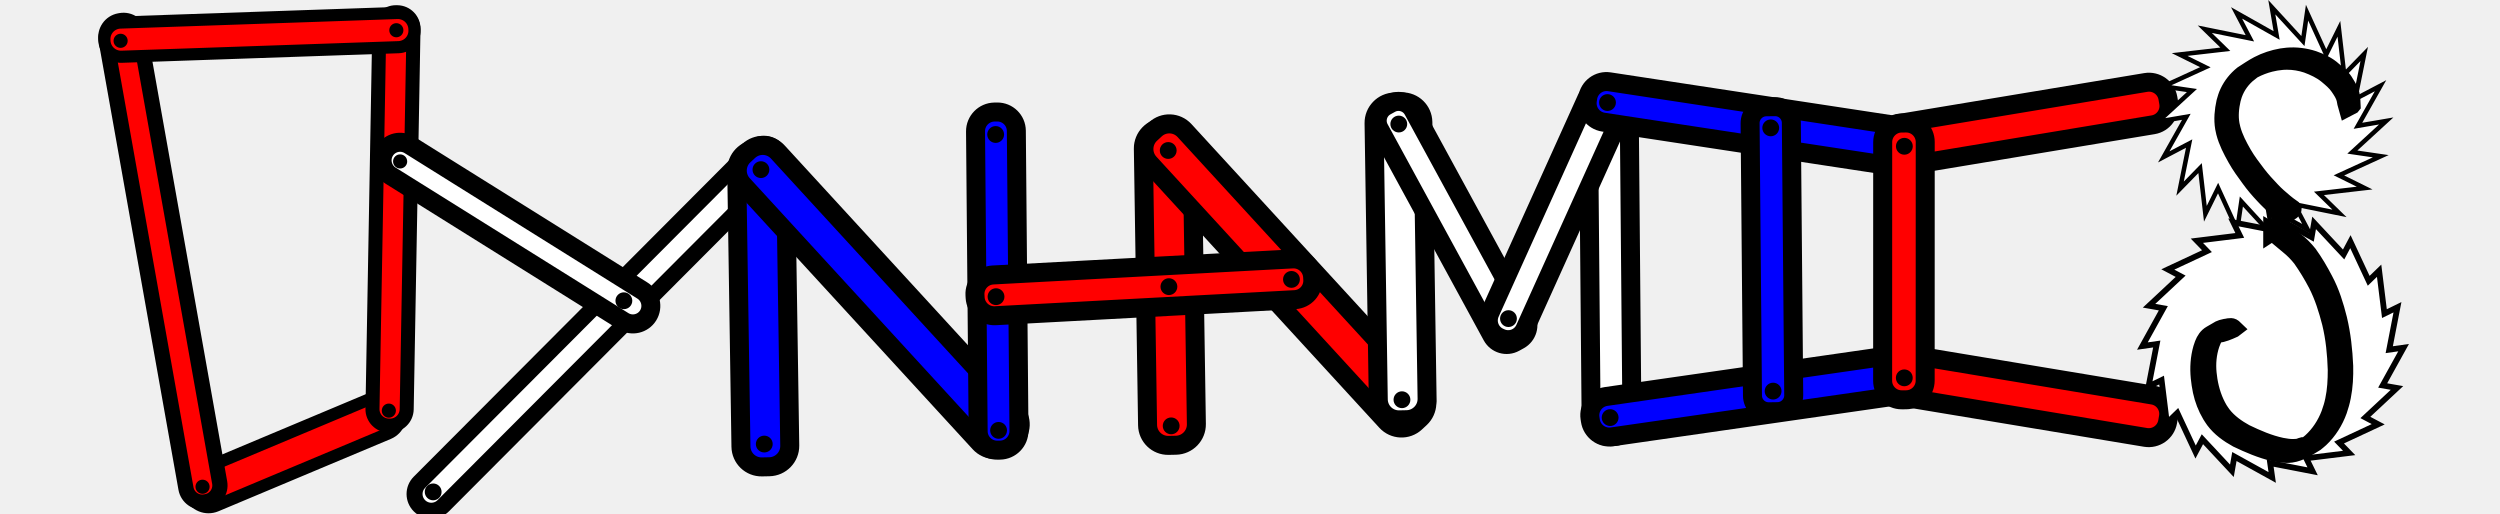
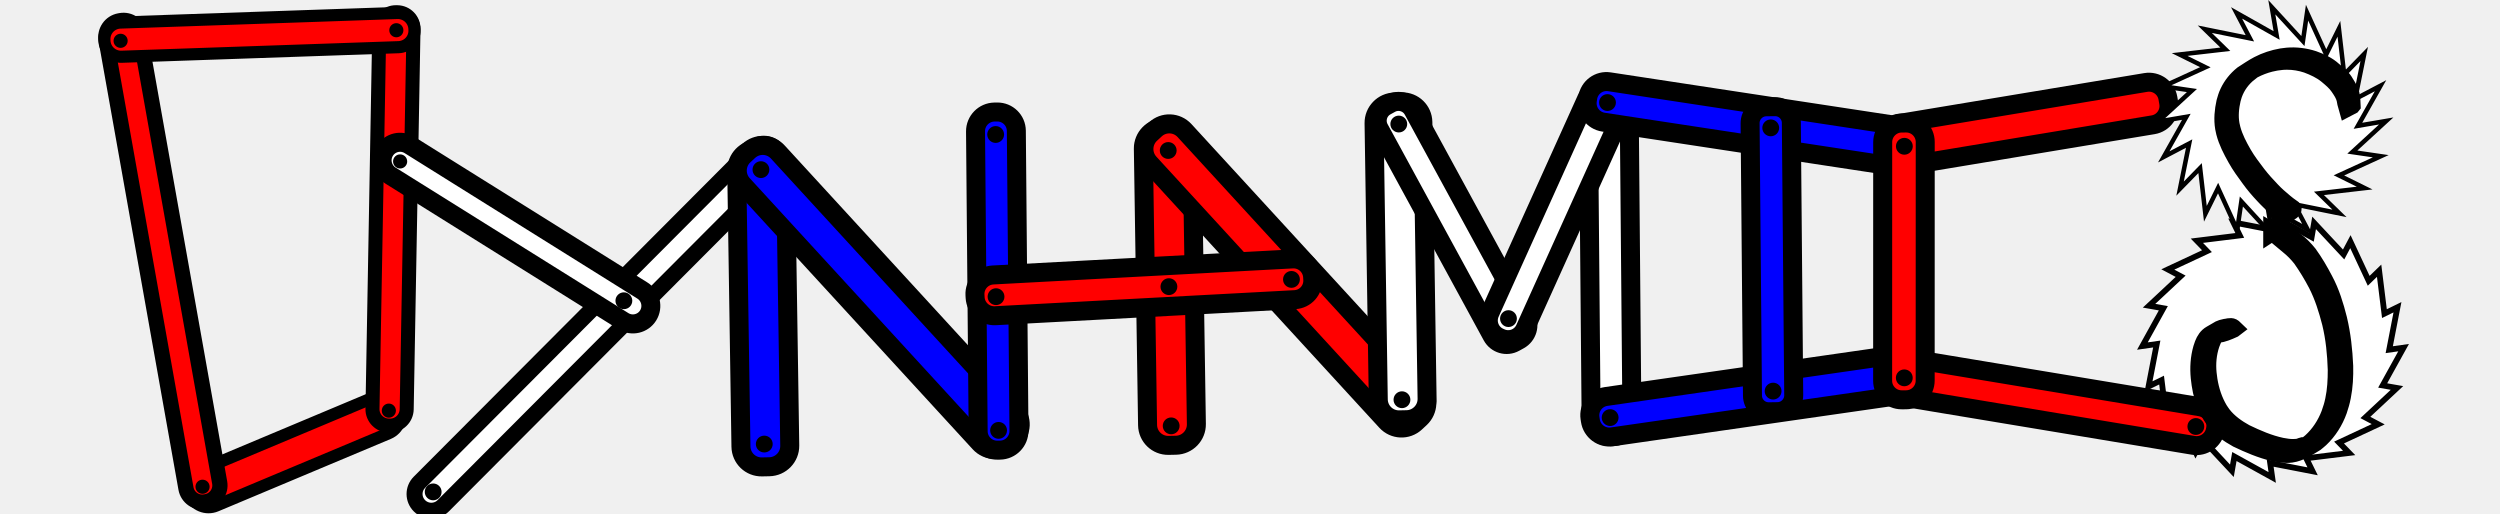
<svg xmlns="http://www.w3.org/2000/svg" width="492" height="101" viewBox="0 0 130.175 26.723" version="1.1" id="svg8">
  <defs id="defs2" />
  <g id="layer1">
    <rect style="fill:#ff0000;fill-opacity:1;stroke:#000000;stroke-width:0.632;stroke-opacity:1" id="rect833-3-6-7" width="11.76" height="2.021" x="-0.983" y="26.613" ry="1.011" transform="matrix(0.9220884,-0.3869794,0.3919545,0.9199846,0,0)" />
    <rect style="fill:#ff0000;fill-opacity:1;stroke:#000000;stroke-width:0.794;stroke-opacity:1" id="rect833" width="25.444" height="1.782" x="-27.602" y="5.073" ry="0.861" transform="rotate(-100.0987)" />
    <rect style="fill:#ff0000;fill-opacity:1;stroke:#000000;stroke-width:0.73;stroke-opacity:1" id="rect833-3" width="21.529" height="1.782" x="-21.901" y="19.772" ry="0.861" transform="matrix(0.01785806,-0.9998405,0.9999183,0.01278583,0,0)" />
    <rect style="fill:#ff0000;fill-opacity:1;stroke:#000000;stroke-width:0.632;stroke-opacity:1" id="rect833-3-6" width="16.154" height="1.782" x="5.349" y="1.39" ry="0.861" transform="matrix(0.9994035,-0.03453566,0.03993352,0.9992023,0,0)" />
    <rect style="fill:#ffffff;fill-opacity:1;stroke:#000000;stroke-width:0.831;stroke-opacity:1" id="rect833-3-6-5" width="26.272" height="1.741" x="-3.413" y="33.197" ry="0.87" transform="matrix(0.7060647,-0.7081473,0.7119509,0.7022293,0,0)" />
    <rect style="fill:#ffffff;fill-opacity:1;stroke:#000000;stroke-width:0.989;stroke-opacity:1" id="rect833-3-6-5-3" width="16.171" height="1.877" x="-37.345" y="3.025" ry="0.939" transform="matrix(-0.8479543,-0.5300693,0.5254813,-0.8508052,0,0)" />
    <rect style="fill:#0000ff;fill-opacity:1;stroke:#000000;stroke-width:0.989;stroke-opacity:1" id="rect833-3-6-5-3-5" width="16.552" height="2.542" x="-25.127" y="38.222" ry="1.079" transform="matrix(-0.01526345,-0.9998835,0.9997865,-0.02066419,0,0)" />
    <rect style="fill:#0000ff;fill-opacity:1;stroke:#000000;stroke-width:0.989;stroke-opacity:1" id="rect833-3-6-5-3-5-6" width="20.404" height="2.493" x="-52.677" y="21.998" ry="1.079" transform="matrix(-0.6760797,-0.7368285,0.7331659,-0.6800499,0,0)" />
    <rect style="fill:#0000ff;fill-opacity:1;stroke:#000000;stroke-width:0.989;stroke-opacity:1" id="rect833-3-6-5-3-5-6-2" width="17.607" height="2.125" x="6.566" y="-52.86" ry="0.994" transform="matrix(0.00874307,0.9999618,-0.9999,0.01414434,0,0)" />
    <rect style="fill:#ff0000;fill-opacity:1;stroke:#000000;stroke-width:0.989;stroke-opacity:1" id="rect833-3-6-5-3-5-9" width="16.552" height="2.542" x="-24.444" y="59.41" ry="1.079" transform="matrix(-0.01526345,-0.9998835,0.9997865,-0.02066419,0,0)" />
    <rect style="fill:#ff0000;fill-opacity:1;stroke:#000000;stroke-width:0.989;stroke-opacity:1" id="rect833-3-6-5-3-5-6-1" width="20.404" height="2.493" x="-66.254" y="38.357" ry="1.079" transform="matrix(-0.6760797,-0.7368285,0.7331659,-0.6800499,0,0)" />
    <rect style="fill:#ff0000;fill-opacity:1;stroke:#000000;stroke-width:0.989;stroke-opacity:1" id="rect833-3-6-5-3-5-6-2-2" width="17.607" height="2.125" x="-67.381" y="-19.191" ry="0.994" transform="matrix(-0.9985658,0.05353761,-0.05893069,-0.9982621,0,0)" />
    <rect style="fill:#ffffff;fill-opacity:1;stroke:#000000;stroke-width:0.989;stroke-opacity:1" id="rect833-3-6-5-3-5-7" width="16.552" height="2.542" x="-23.363" y="71.442" ry="1.079" transform="matrix(-0.01526345,-0.9998835,0.9997865,-0.02066419,0,0)" />
    <rect style="fill:#ffffff;fill-opacity:1;stroke:#000000;stroke-width:0.989;stroke-opacity:1" id="rect833-3-6-5-3-5-6-0" width="14.017" height="2.012" x="-53.713" y="59.863" ry="0.87" transform="matrix(-0.4783566,-0.8781657,0.875569,-0.4830932,0,0)" />
    <rect style="fill:#ffffff;fill-opacity:1;stroke:#000000;stroke-width:0.989;stroke-opacity:1" id="rect833-3-6-5-3-5-6-2-9" width="17.607" height="2.125" x="6.313" y="-84.782" ry="0.994" transform="matrix(0.00874307,0.9999618,-0.9999,0.01414434,0,0)" />
    <rect style="fill:#ffffff;fill-opacity:1;stroke:#000000;stroke-width:0.989;stroke-opacity:1" id="rect833-3-6-5-3-5-6-0-3" width="14.141" height="2.006" x="16.531" y="-79.421" ry="0.963" transform="matrix(0.411449,-0.9114328,-0.909197,-0.4163662,0,0)" />
    <rect style="fill:#0000ff;fill-opacity:1;stroke:#000000;stroke-width:0.989;stroke-opacity:1" id="rect833-3-6-5-3-5-6-2-2-0" width="17.607" height="2.125" x="-96.27" y="-34.48" ry="0.994" transform="matrix(-0.9897892,0.1425387,-0.1478831,-0.9890049,0,0)" />
    <rect style="fill:#0000ff;fill-opacity:1;stroke:#000000;stroke-width:0.989;stroke-opacity:1" id="rect833-3-6-5-3-5-6-2-2-0-6" width="17.607" height="2.125" x="-100.144" y="6.285" ry="0.994" transform="matrix(-0.9885959,-0.1505927,0.1452505,-0.9893949,0,0)" />
    <rect style="fill:#0000ff;fill-opacity:1;stroke:#000000;stroke-width:0.989;stroke-opacity:1" id="rect833-3-6-5-3-5-6-2-6" width="15.881" height="2.148" x="6.861" y="-93.217" ry="0.848" transform="matrix(0.00874307,0.9999618,-0.9999,0.01414434,0,0)" />
    <rect style="fill:#ff0000;fill-opacity:1;stroke:#000000;stroke-width:0.989;stroke-opacity:1" id="rect833-3-6-5-3-5-6-2-6-2" width="14.963" height="2.236" x="-110.388" y="-24.802" ry="0.994" transform="matrix(-0.9864519,0.1640508,-0.1693769,-0.9855514,0,0)" />
-     <rect style="fill:#ff0000;fill-opacity:1;stroke:#000000;stroke-width:0.989;stroke-opacity:1" id="rect833-3-6-5-3-5-6-2-6-2-6" width="14.963" height="2.236" x="-114.96" y="1.903" ry="0.994" transform="matrix(-0.9864519,-0.1640508,-0.1693769,0.9855514,0,0)" />
+     <path style="fill:#ffffff;fill-opacity:1;stroke:#000000;stroke-width:0.302;stroke-opacity:1" id="path1067-8" d="m 120.418,24.541 -2.21,-0.428 0.106,0.748 -1.969,-1.09 -0.13,0.744 -1.536,-1.645 -0.354,0.668 -0.952,-2.039 -0.543,0.526 -0.276,-2.234 -0.679,0.332 0.428,-2.21 -0.748,0.106 1.09,-1.969 -0.744,-0.13 1.645,-1.536 -0.668,-0.354 2.039,-0.952 -0.526,-0.543 2.234,-0.276 -0.332,-0.679 2.21,0.428 -0.106,-0.748 1.969,1.09 0.13,-0.744 1.536,1.645 0.354,-0.668 0.952,2.039 0.543,-0.526 0.276,2.234 0.679,-0.332 -0.428,2.21 0.748,-0.106 -1.09,1.969 0.744,0.13 -1.645,1.536 0.668,0.354 -2.039,0.952 0.526,0.543 -2.234,0.276 z" />
+     <rect style="fill:#ff0000;fill-opacity:1;stroke:#000000;stroke-width:0.989;stroke-opacity:1" id="rect833-3-6-5-3-5-6-2-6-2-6" width="17.487" height="2.038" x="-117.484" y="2.101" ry="0.994" transform="matrix(-0.9864519,-0.1640508,-0.1693769,0.9855514,0,0)" />
    <rect style="fill:#ff0000;fill-opacity:1;stroke:#000000;stroke-width:0.989;stroke-opacity:1" id="rect833-3-6-5-3-5-6-2-6-2-1" width="14.413" height="2.215" x="6.918" y="-100.25" ry="0.994" transform="matrix(-2.2734371e-4,1,-0.9999866,0.00517426,0,0)" />
    <path style="fill:#ffffff;fill-opacity:1;stroke:#000000;stroke-width:0.229;stroke-opacity:1" id="path1067" d="m 104.925,12.835 -2.068,-1.071 0.295,1.422 -1.635,-1.658 -0.159,1.444 -1.043,-2.082 -0.597,1.324 L 99.369,9.912 98.392,10.987 98.772,8.69 97.51,9.41 98.581,7.342 97.159,7.637 98.817,6.002 97.373,5.843 99.455,4.8 98.131,4.202 100.433,3.854 99.358,2.876 101.656,3.256 l -0.72,-1.262 2.068,1.071 -0.295,-1.422 1.635,1.658 0.159,-1.444 1.043,2.082 0.597,-1.324 0.349,2.303 0.977,-1.075 -0.38,2.298 1.262,-0.72 -1.071,2.068 1.422,-0.295 -1.658,1.635 1.444,0.159 -2.082,1.043 1.324,0.597 -2.303,0.349 1.075,0.977 -2.298,-0.38 z" transform="matrix(1.027859,0.03637568,-0.03637568,1.027859,12.78217,-5.049944)" />
-     <path style="fill:#ffffff;fill-opacity:1;stroke:#000000;stroke-width:0.302;stroke-opacity:1" id="path1067-8" d="m 120.418,24.541 -2.21,-0.428 0.106,0.748 -1.969,-1.09 -0.13,0.744 -1.536,-1.645 -0.354,0.668 -0.952,-2.039 -0.543,0.526 -0.276,-2.234 -0.679,0.332 0.428,-2.21 -0.748,0.106 1.09,-1.969 -0.744,-0.13 1.645,-1.536 -0.668,-0.354 2.039,-0.952 -0.526,-0.543 2.234,-0.276 -0.332,-0.679 2.21,0.428 -0.106,-0.748 1.969,1.09 0.13,-0.744 1.536,1.645 0.354,-0.668 0.952,2.039 0.543,-0.526 0.276,2.234 0.679,-0.332 -0.428,2.21 0.748,-0.106 -1.09,1.969 0.744,0.13 -1.645,1.536 0.668,0.354 -2.039,0.952 0.526,0.543 -2.234,0.276 z" />
    <path style="fill:#ffffff;fill-opacity:1;stroke:#000000;stroke-width:0.945;stroke-opacity:1" id="path1090" d="m 122.45,5.483 c -0.002,-0.158 -0.024,-0.316 -0.045,-0.473 -0.03,-0.251 -0.165,-0.457 -0.295,-0.666 -0.147,-0.272 -0.384,-0.465 -0.62,-0.656 -0.298,-0.277 -0.663,-0.439 -1.04,-0.575 -0.435,-0.14 -0.895,-0.199 -1.351,-0.16 -0.101,0.008 -0.201,0.025 -0.301,0.038 -0.417,0.074 -0.822,0.205 -1.198,0.401 -0.269,0.14 -0.584,0.355 -0.822,0.508 -0.305,0.247 -0.553,0.554 -0.721,0.91 -0.095,0.202 -0.116,0.298 -0.179,0.51 -0.096,0.436 -0.14,0.89 -0.066,1.334 0.013,0.081 0.035,0.161 0.052,0.242 0.123,0.475 0.351,0.911 0.59,1.337 0.208,0.374 0.461,0.719 0.714,1.063 0.218,0.302 0.459,0.584 0.714,0.854 0.209,0.229 0.437,0.439 0.663,0.65 0.112,0.103 0.223,0.207 0.336,0.309 0.017,-1.98e-4 0.032,0.044 0.048,0.045 0.013,4.41e-4 0.025,-0.004 0.036,-0.009 0.068,-0.027 0.134,-0.056 0.201,-0.084 0,0 0.014,-0.008 0.014,-0.008 v 0 c 0.07,-0.053 0.19,-0.089 0.194,-0.177 6.3e-4,-0.014 -0.056,-0.027 -0.058,-0.04 -0.127,-0.09 -0.253,-0.183 -0.371,-0.284 -0.239,-0.2 -0.476,-0.402 -0.687,-0.631 -0.259,-0.266 -0.505,-0.543 -0.733,-0.836 -0.258,-0.339 -0.518,-0.678 -0.733,-1.046 -0.242,-0.419 -0.47,-0.85 -0.596,-1.32 -0.018,-0.079 -0.04,-0.157 -0.054,-0.237 -0.077,-0.437 -0.035,-0.886 0.064,-1.316 0.025,-0.083 0.045,-0.168 0.074,-0.25 0.16,-0.455 0.446,-0.844 0.823,-1.143 -0.151,-0.009 -0.089,0.004 0.223,-0.162 0.278,-0.147 0.574,-0.26 0.879,-0.338 0.1,-0.025 0.201,-0.043 0.302,-0.064 0.244,-0.031 0.334,-0.05 0.578,-0.05 0.355,-0.001 0.708,0.059 1.045,0.171 0.372,0.139 0.734,0.305 1.044,0.557 0.23,0.192 0.464,0.383 0.632,0.635 0.134,0.196 0.27,0.399 0.328,0.633 0.032,0.148 0.049,0.3 0.093,0.445 0,0 0.222,-0.116 0.222,-0.116 z" />
    <path style="fill:#ffffff;fill-opacity:1;stroke:#000000;stroke-width:0.945;stroke-opacity:1" id="path1092" d="m 118.319,12.069 c 0.126,0.073 0.227,0.181 0.34,0.271 0.173,0.14 0.342,0.284 0.512,0.427 0.251,0.199 0.473,0.428 0.671,0.678 0.302,0.428 0.572,0.875 0.815,1.339 0.33,0.642 0.543,1.331 0.723,2.028 0.194,0.801 0.274,1.623 0.299,2.445 9.4e-4,0.529 -0.026,1.06 -0.137,1.579 -0.07,0.33 -0.107,0.411 -0.212,0.728 -0.212,0.55 -0.539,1.058 -0.978,1.454 -0.081,0.073 -0.171,0.136 -0.256,0.204 -0.091,0.052 -0.17,0.138 -0.273,0.157 -0.067,0.012 0.212,-0.101 0.153,-0.135 -0.082,-0.047 -0.182,0.051 -0.275,0.065 -0.095,0.015 -0.191,0.022 -0.288,0.023 -0.247,0.003 -0.37,-0.029 -0.615,-0.068 -0.661,-0.141 -1.284,-0.412 -1.891,-0.704 -0.444,-0.244 -0.873,-0.546 -1.187,-0.949 -0.066,-0.085 -0.122,-0.177 -0.183,-0.265 -0.283,-0.476 -0.456,-1.006 -0.544,-1.551 -0.019,-0.116 -0.03,-0.233 -0.045,-0.35 -0.052,-0.511 -0.007,-1.027 0.155,-1.515 0.024,-0.072 0.055,-0.142 0.083,-0.213 0.069,-0.159 0.16,-0.304 0.302,-0.408 0.039,-0.029 0.166,-0.102 0.126,-0.074 -0.307,0.211 -0.428,0.23 -0.15,0.151 0.293,-0.035 0.557,-0.151 0.823,-0.271 0,0 0.013,-0.01 0.013,-0.01 v 0 c -0.016,-0.015 -0.028,-0.036 -0.048,-0.046 -0.119,-0.061 -0.262,0.009 -0.383,0.017 -0.351,0.085 -0.16,0.025 -0.73,0.344 -0.198,0.111 -0.316,0.299 -0.397,0.505 -0.025,0.071 -0.052,0.141 -0.073,0.214 -0.143,0.493 -0.174,1.01 -0.125,1.52 0.034,0.271 0.049,0.434 0.107,0.701 0.094,0.432 0.252,0.847 0.478,1.227 0.06,0.091 0.115,0.186 0.18,0.273 0.31,0.417 0.74,0.723 1.19,0.971 0.609,0.292 1.237,0.559 1.895,0.718 0.303,0.058 0.595,0.11 0.905,0.068 0.466,-0.063 0.86,-0.339 1.255,-0.577 0.083,-0.069 0.169,-0.133 0.247,-0.207 0.428,-0.403 0.745,-0.912 0.943,-1.462 0.101,-0.326 0.131,-0.391 0.198,-0.729 0.104,-0.519 0.128,-1.05 0.117,-1.579 -0.036,-0.823 -0.125,-1.643 -0.317,-2.446 -0.176,-0.7 -0.388,-1.394 -0.732,-2.033 -0.244,-0.465 -0.507,-0.922 -0.816,-1.347 -0.204,-0.252 -0.425,-0.484 -0.685,-0.679 -0.169,-0.145 -0.333,-0.299 -0.518,-0.425 -0.118,-0.088 -0.233,-0.181 -0.35,-0.271 0,0 -0.322,0.209 -0.322,0.209 z" />
    <path style="fill:#000000;fill-opacity:1;stroke:none;stroke-width:0.128;stroke-opacity:1" id="path1094" d="M 21.005,1.574 A 0.368,0.368 0 0 1 20.638,1.942 0.368,0.368 0 0 1 20.27,1.574 0.368,0.368 0 0 1 20.637,1.206 0.368,0.368 0 0 1 21.005,1.573" />
    <path style="fill:#000000;fill-opacity:1;stroke:none;stroke-width:0.128;stroke-opacity:1" id="path1094-7" d="M 6.648,2.125 A 0.368,0.368 0 0 1 6.281,2.493 0.368,0.368 0 0 1 5.912,2.126 0.368,0.368 0 0 1 6.28,1.757 0.368,0.368 0 0 1 6.648,2.125" />
    <path style="fill:#000000;fill-opacity:1;stroke:none;stroke-width:0.128;stroke-opacity:1" id="path1094-9" d="m 10.915,25.345 a 0.368,0.368 0 0 1 -0.368,0.368 0.368,0.368 0 0 1 -0.368,-0.368 0.368,0.368 0 0 1 0.367,-0.368 0.368,0.368 0 0 1 0.368,0.367" />
    <path style="fill:#000000;fill-opacity:1;stroke:none;stroke-width:0.128;stroke-opacity:1" id="path1094-2" d="m 20.615,21.382 a 0.368,0.368 0 0 1 -0.368,0.368 0.368,0.368 0 0 1 -0.368,-0.368 0.368,0.368 0 0 1 0.367,-0.368 0.368,0.368 0 0 1 0.368,0.367" />
    <path style="fill:#000000;fill-opacity:1;stroke:none;stroke-width:0.153;stroke-opacity:1" id="path1094-0" d="m 22.993,25.613 a 0.438,0.438 0 0 1 -0.438,0.438 0.438,0.438 0 0 1 -0.438,-0.438 0.438,0.438 0 0 1 0.437,-0.438 0.438,0.438 0 0 1 0.439,0.437" />
    <path style="fill:#000000;fill-opacity:1;stroke:none;stroke-width:0.128;stroke-opacity:1" id="path1094-23" d="m 21.203,8.406 a 0.368,0.368 0 0 1 -0.368,0.368 0.368,0.368 0 0 1 -0.368,-0.368 0.368,0.368 0 0 1 0.367,-0.368 0.368,0.368 0 0 1 0.368,0.367" />
    <path style="fill:#000000;fill-opacity:1;stroke:none;stroke-width:0.153;stroke-opacity:1" id="path1094-75" d="m 32.923,15.66 a 0.438,0.438 0 0 1 -0.438,0.438 0.438,0.438 0 0 1 -0.438,-0.438 0.438,0.438 0 0 1 0.437,-0.438 0.438,0.438 0 0 1 0.439,0.437" />
    <path style="fill:#000000;fill-opacity:1;stroke:none;stroke-width:0.153;stroke-opacity:1" id="path1094-92" d="m 40.06,8.833 a 0.438,0.438 0 0 1 -0.438,0.438 0.438,0.438 0 0 1 -0.438,-0.438 0.438,0.438 0 0 1 0.437,-0.438 0.438,0.438 0 0 1 0.439,0.437" />
    <path style="fill:#000000;fill-opacity:1;stroke:none;stroke-width:0.153;stroke-opacity:1" id="path1094-28" d="m 40.234,23.122 a 0.438,0.438 0 0 1 -0.438,0.438 0.438,0.438 0 0 1 -0.438,-0.438 0.438,0.438 0 0 1 0.437,-0.438 0.438,0.438 0 0 1 0.439,0.437" />
    <path style="fill:#000000;fill-opacity:1;stroke:none;stroke-width:0.153;stroke-opacity:1" id="path1094-97" d="m 52.434,22.41 a 0.438,0.438 0 0 1 -0.438,0.438 0.438,0.438 0 0 1 -0.438,-0.438 0.438,0.438 0 0 1 0.437,-0.438 0.438,0.438 0 0 1 0.439,0.437" />
    <path style="fill:#000000;fill-opacity:1;stroke:none;stroke-width:0.153;stroke-opacity:1" id="path1094-3" d="M 52.282,7.003 A 0.438,0.438 0 0 1 51.844,7.441 0.438,0.438 0 0 1 51.406,7.003 0.438,0.438 0 0 1 51.843,6.565 0.438,0.438 0 0 1 52.282,7.002" />
    <path style="fill:#000000;fill-opacity:1;stroke:none;stroke-width:0.153;stroke-opacity:1" id="path1094-6" d="m 52.301,15.448 a 0.438,0.438 0 0 1 -0.438,0.438 0.438,0.438 0 0 1 -0.438,-0.438 0.438,0.438 0 0 1 0.437,-0.438 0.438,0.438 0 0 1 0.439,0.437" />
    <path style="fill:#000000;fill-opacity:1;stroke:none;stroke-width:0.153;stroke-opacity:1" id="path1094-1" d="m 61.303,14.926 a 0.438,0.438 0 0 1 -0.438,0.438 0.438,0.438 0 0 1 -0.438,-0.438 0.438,0.438 0 0 1 0.437,-0.438 0.438,0.438 0 0 1 0.439,0.437" />
    <path style="fill:#000000;fill-opacity:1;stroke:none;stroke-width:0.153;stroke-opacity:1" id="path1094-29" d="m 67.684,14.549 a 0.438,0.438 0 0 1 -0.438,0.438 0.438,0.438 0 0 1 -0.438,-0.438 0.438,0.438 0 0 1 0.437,-0.438 0.438,0.438 0 0 1 0.439,0.437" />
    <path style="fill:#000000;fill-opacity:1;stroke:none;stroke-width:0.153;stroke-opacity:1" id="path1094-31" d="m 61.267,7.836 a 0.438,0.438 0 0 1 -0.438,0.438 0.438,0.438 0 0 1 -0.438,-0.438 0.438,0.438 0 0 1 0.437,-0.438 0.438,0.438 0 0 1 0.439,0.437" />
    <path style="fill:#000000;fill-opacity:1;stroke:none;stroke-width:0.153;stroke-opacity:1" id="path1094-94" d="m 61.421,22.175 a 0.438,0.438 0 0 1 -0.438,0.438 0.438,0.438 0 0 1 -0.438,-0.438 0.438,0.438 0 0 1 0.437,-0.438 0.438,0.438 0 0 1 0.439,0.437" />
    <path style="fill:#000000;fill-opacity:1;stroke:none;stroke-width:0.153;stroke-opacity:1" id="path1094-78" d="m 73.438,20.814 a 0.438,0.438 0 0 1 -0.438,0.438 0.438,0.438 0 0 1 -0.438,-0.438 0.438,0.438 0 0 1 0.437,-0.438 0.438,0.438 0 0 1 0.439,0.437" />
    <path style="fill:#000000;fill-opacity:1;stroke:none;stroke-width:0.153;stroke-opacity:1" id="path1094-4" d="m 73.273,6.459 a 0.438,0.438 0 0 1 -0.438,0.438 0.438,0.438 0 0 1 -0.438,-0.438 0.438,0.438 0 0 1 0.437,-0.438 0.438,0.438 0 0 1 0.439,0.437" />
    <path style="fill:#000000;fill-opacity:1;stroke:none;stroke-width:0.153;stroke-opacity:1" id="path1094-5" d="m 78.984,16.59 a 0.438,0.438 0 0 1 -0.438,0.438 0.438,0.438 0 0 1 -0.438,-0.438 0.438,0.438 0 0 1 0.437,-0.438 0.438,0.438 0 0 1 0.439,0.437" />
    <path style="fill:#000000;fill-opacity:1;stroke:none;stroke-width:0.153;stroke-opacity:1" id="path1094-03" d="m 84.278,21.744 a 0.438,0.438 0 0 1 -0.438,0.438 0.438,0.438 0 0 1 -0.438,-0.438 0.438,0.438 0 0 1 0.437,-0.438 0.438,0.438 0 0 1 0.439,0.437" />
    <path style="fill:#000000;fill-opacity:1;stroke:none;stroke-width:0.153;stroke-opacity:1" id="path1094-61" d="M 84.14,5.34 A 0.438,0.438 0 0 1 83.702,5.778 0.438,0.438 0 0 1 83.264,5.341 0.438,0.438 0 0 1 83.701,4.902 0.438,0.438 0 0 1 84.14,5.339" />
    <path style="fill:#000000;fill-opacity:1;stroke:none;stroke-width:0.153;stroke-opacity:1" id="path1094-06" d="M 92.64,6.658 A 0.438,0.438 0 0 1 92.202,7.096 0.438,0.438 0 0 1 91.764,6.658 0.438,0.438 0 0 1 92.201,6.22 0.438,0.438 0 0 1 92.64,6.657" />
    <path style="fill:#000000;fill-opacity:1;stroke:none;stroke-width:0.153;stroke-opacity:1" id="path1094-32" d="m 92.764,20.365 a 0.438,0.438 0 0 1 -0.438,0.438 0.438,0.438 0 0 1 -0.438,-0.438 0.438,0.438 0 0 1 0.437,-0.438 0.438,0.438 0 0 1 0.439,0.437" />
    <path style="fill:#000000;fill-opacity:1;stroke:none;stroke-width:0.153;stroke-opacity:1" id="path1094-061" d="m 99.595,19.674 a 0.438,0.438 0 0 1 -0.438,0.438 0.438,0.438 0 0 1 -0.438,-0.438 0.438,0.438 0 0 1 0.437,-0.438 0.438,0.438 0 0 1 0.439,0.437" />
    <path style="fill:#000000;fill-opacity:1;stroke:none;stroke-width:0.153;stroke-opacity:1" id="path1094-55" d="m 99.598,7.617 a 0.438,0.438 0 0 1 -0.438,0.438 0.438,0.438 0 0 1 -0.438,-0.438 0.438,0.438 0 0 1 0.437,-0.438 0.438,0.438 0 0 1 0.439,0.437" />
+     <path style="fill:#000000;fill-opacity:1;stroke:none;stroke-width:0.153;stroke-opacity:1" id="path1094-061-4" d="m 114.776,22.208 a 0.438,0.438 0 0 1 -0.438,0.438 0.438,0.438 0 0 1 -0.438,-0.438 0.438,0.438 0 0 1 0.437,-0.438 0.438,0.438 0 0 1 0.439,0.437" />
  </g>
</svg>
